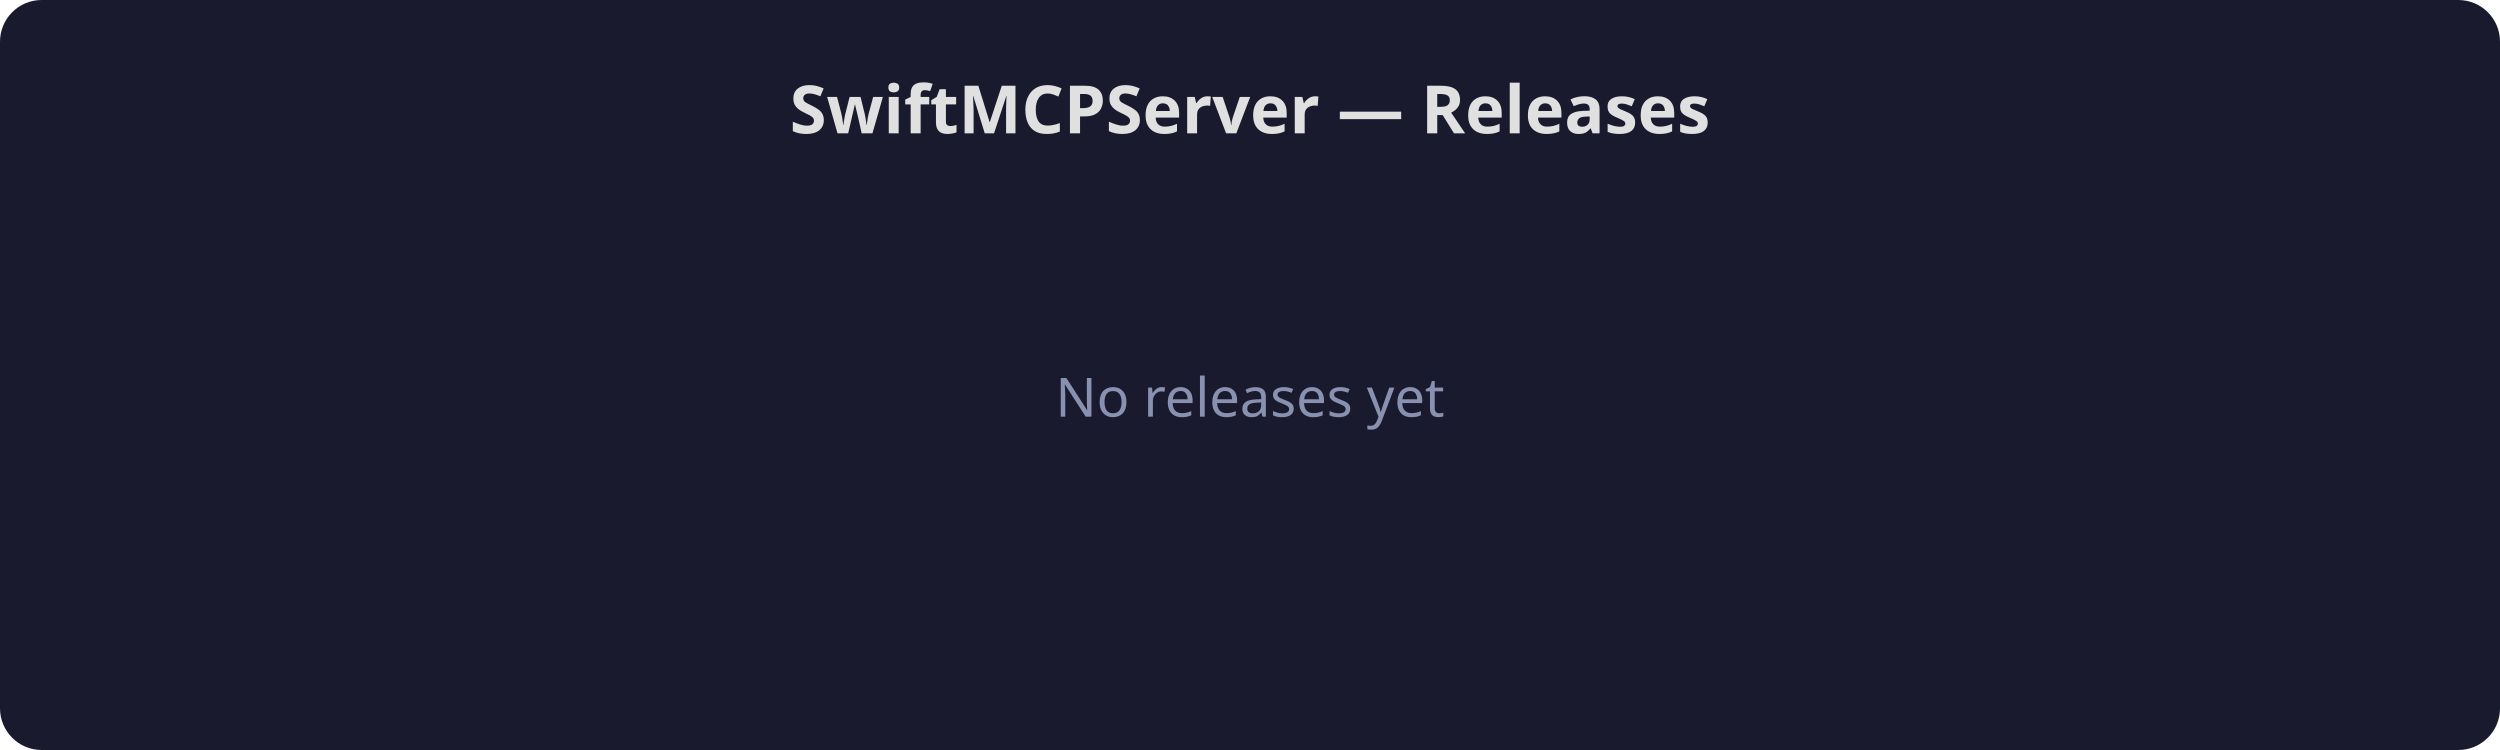
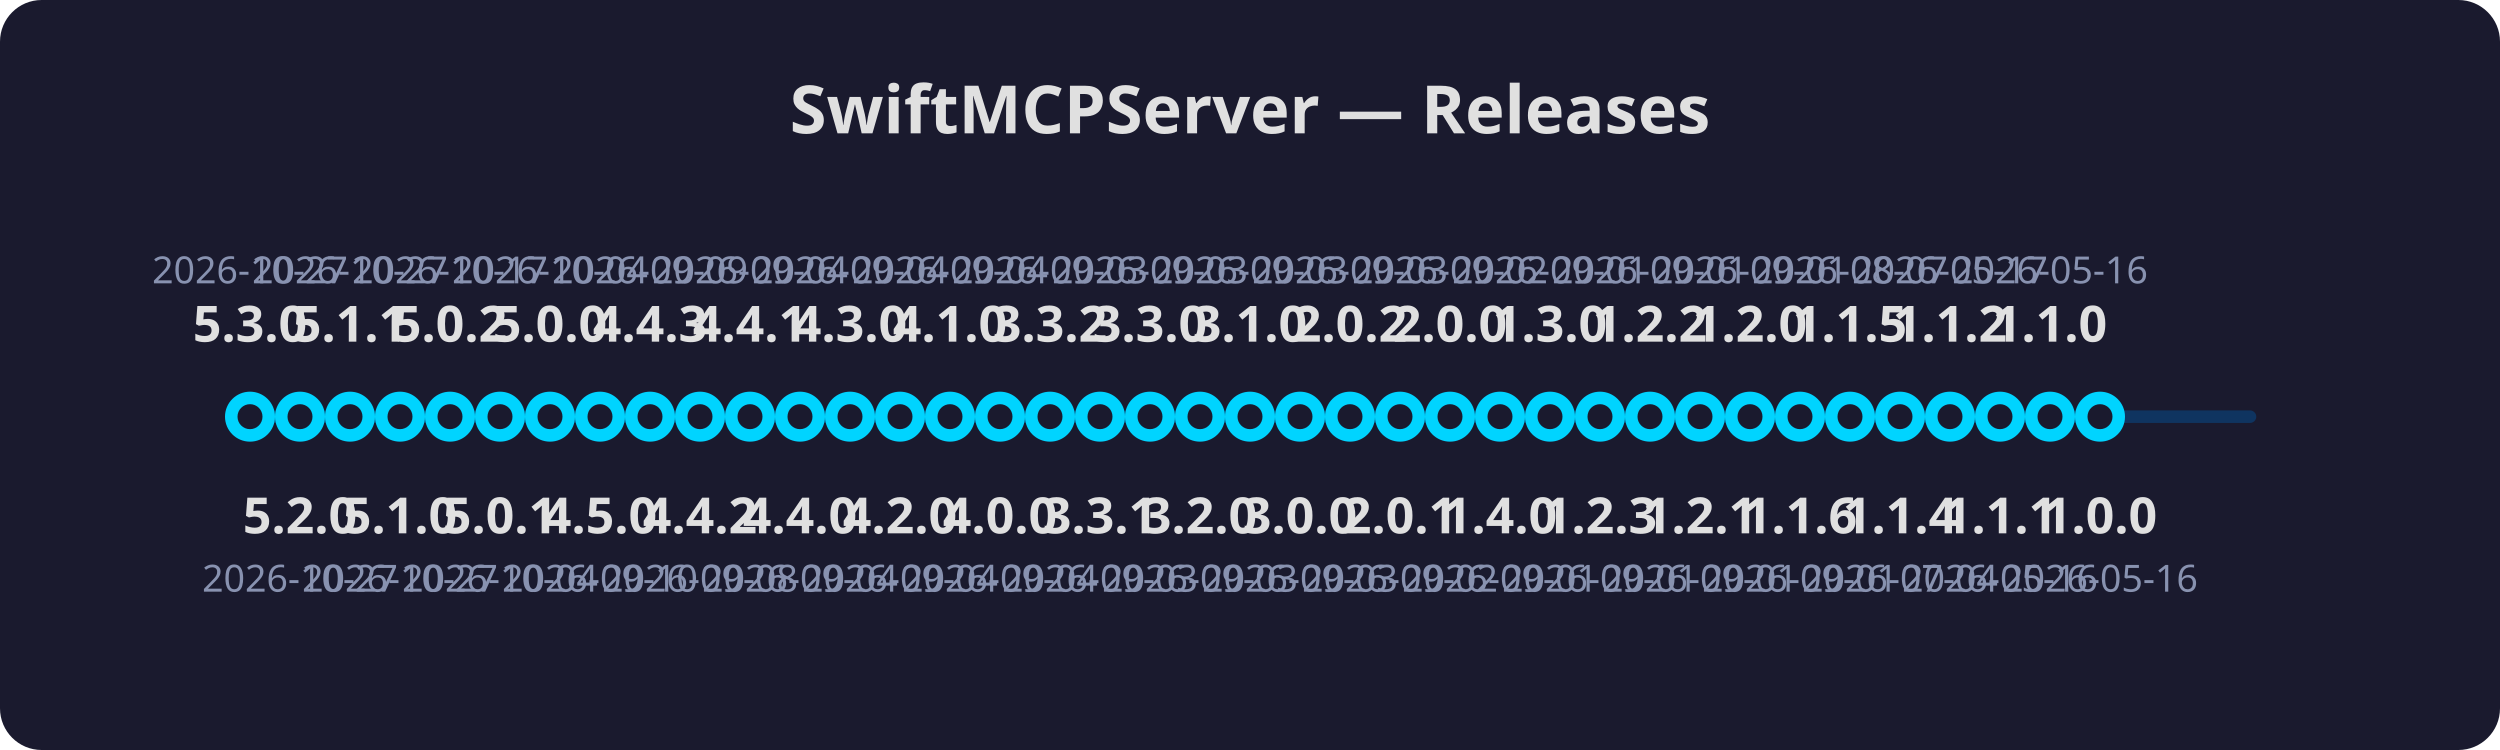
<svg xmlns="http://www.w3.org/2000/svg" width="600" height="180" viewBox="0 0 600 180">
  <rect x="0" y="0" width="600" height="180" rx="10" ry="10" fill="#1a1a2e" />
  <text x="300" y="32" font-family="sans-serif" font-size="16" font-weight="bold" fill="#e0e0e0" text-anchor="middle">SwiftMCPServer — Releases</text>
-   <text x="300" y="100" font-family="sans-serif" font-size="13" fill="#8892b0" text-anchor="middle">No releases yet</text>
+   <line x1="60" y1="100" x2="540" y2="100" stroke="#0f3460" stroke-width="3" stroke-linecap="round" />
+   <circle cx="60" cy="100" r="6" fill="#00d4ff" />
+   <circle cx="60" cy="100" r="3" fill="#1a1a2e" />
+   <text x="60" y="82" font-family="sans-serif" font-size="12" font-weight="bold" fill="#e0e0e0" text-anchor="middle">5.3.0</text>
+   <text x="60" y="68" font-family="sans-serif" font-size="9" fill="#8892b0" text-anchor="middle">2026-10-27</text>
+   <circle cx="72" cy="100" r="6" fill="#00d4ff" />
+   <circle cx="72" cy="100" r="3" fill="#1a1a2e" />
+   <text x="72" y="128" font-family="sans-serif" font-size="12" font-weight="bold" fill="#e0e0e0" text-anchor="middle">5.2.0</text>
+   <text x="72" y="142" font-family="sans-serif" font-size="9" fill="#8892b0" text-anchor="middle">2026-10-27</text>
+   <circle cx="84" cy="100" r="6" fill="#00d4ff" />
+   <circle cx="84" cy="100" r="3" fill="#1a1a2e" />
+   <text x="84" y="82" font-family="sans-serif" font-size="12" font-weight="bold" fill="#e0e0e0" text-anchor="middle">5.1.1</text>
+   <text x="84" y="68" font-family="sans-serif" font-size="9" fill="#8892b0" text-anchor="middle">2026-10-27</text>
+   <circle cx="96" cy="100" r="6" fill="#00d4ff" />
+   <circle cx="96" cy="100" r="3" fill="#1a1a2e" />
+   <text x="96" y="128" font-family="sans-serif" font-size="12" font-weight="bold" fill="#e0e0e0" text-anchor="middle">5.1.0</text>
+   <text x="96" y="142" font-family="sans-serif" font-size="9" fill="#8892b0" text-anchor="middle">2026-10-27</text>
+   <circle cx="108" cy="100" r="6" fill="#00d4ff" />
+   <circle cx="108" cy="100" r="3" fill="#1a1a2e" />
+   <text x="108" y="82" font-family="sans-serif" font-size="12" font-weight="bold" fill="#e0e0e0" text-anchor="middle">5.0.2</text>
+   <text x="108" y="68" font-family="sans-serif" font-size="9" fill="#8892b0" text-anchor="middle">2026-10-17</text>
+   <circle cx="120" cy="100" r="6" fill="#00d4ff" />
+   <circle cx="120" cy="100" r="3" fill="#1a1a2e" />
+   <text x="120" y="128" font-family="sans-serif" font-size="12" font-weight="bold" fill="#e0e0e0" text-anchor="middle">5.0.1</text>
+   <text x="120" y="142" font-family="sans-serif" font-size="9" fill="#8892b0" text-anchor="middle">2026-10-04</text>
+   <circle cx="132" cy="100" r="6" fill="#00d4ff" />
+   <circle cx="132" cy="100" r="3" fill="#1a1a2e" />
+   <text x="132" y="82" font-family="sans-serif" font-size="12" font-weight="bold" fill="#e0e0e0" text-anchor="middle">5.0.0</text>
+   <text x="132" y="68" font-family="sans-serif" font-size="9" fill="#8892b0" text-anchor="middle">2026-10-04</text>
+   <circle cx="144" cy="100" r="6" fill="#00d4ff" />
+   <circle cx="144" cy="100" r="3" fill="#1a1a2e" />
+   <text x="144" y="128" font-family="sans-serif" font-size="12" font-weight="bold" fill="#e0e0e0" text-anchor="middle">4.5.0</text>
+   <text x="144" y="142" font-family="sans-serif" font-size="9" fill="#8892b0" text-anchor="middle">2026-09-10</text>
+   <circle cx="156" cy="100" r="6" fill="#00d4ff" />
+   <circle cx="156" cy="100" r="3" fill="#1a1a2e" />
+   <text x="156" y="82" font-family="sans-serif" font-size="12" font-weight="bold" fill="#e0e0e0" text-anchor="middle">4.4.3</text>
+   <text x="156" y="68" font-family="sans-serif" font-size="9" fill="#8892b0" text-anchor="middle">2026-09-09</text>
+   <circle cx="168" cy="100" r="6" fill="#00d4ff" />
+   <circle cx="168" cy="100" r="3" fill="#1a1a2e" />
+   <text x="168" y="128" font-family="sans-serif" font-size="12" font-weight="bold" fill="#e0e0e0" text-anchor="middle">4.4.2</text>
+   <text x="168" y="142" font-family="sans-serif" font-size="9" fill="#8892b0" text-anchor="middle">2026-09-08</text>
+   <circle cx="180" cy="100" r="6" fill="#00d4ff" />
+   <circle cx="180" cy="100" r="3" fill="#1a1a2e" />
+   <text x="180" y="82" font-family="sans-serif" font-size="12" font-weight="bold" fill="#e0e0e0" text-anchor="middle">4.4.1</text>
+   <text x="180" y="68" font-family="sans-serif" font-size="9" fill="#8892b0" text-anchor="middle">2026-09-04</text>
+   <circle cx="192" cy="100" r="6" fill="#00d4ff" />
+   <circle cx="192" cy="100" r="3" fill="#1a1a2e" />
+   <text x="192" y="128" font-family="sans-serif" font-size="12" font-weight="bold" fill="#e0e0e0" text-anchor="middle">4.4.0</text>
+   <text x="192" y="142" font-family="sans-serif" font-size="9" fill="#8892b0" text-anchor="middle">2026-09-04</text>
+   <circle cx="204" cy="100" r="6" fill="#00d4ff" />
+   <circle cx="204" cy="100" r="3" fill="#1a1a2e" />
+   <text x="204" y="82" font-family="sans-serif" font-size="12" font-weight="bold" fill="#e0e0e0" text-anchor="middle">4.3.0</text>
+   <text x="204" y="68" font-family="sans-serif" font-size="9" fill="#8892b0" text-anchor="middle">2026-09-04</text>
+   <circle cx="216" cy="100" r="6" fill="#00d4ff" />
+   <circle cx="216" cy="100" r="3" fill="#1a1a2e" />
+   <text x="216" y="128" font-family="sans-serif" font-size="12" font-weight="bold" fill="#e0e0e0" text-anchor="middle">4.2.0</text>
+   <text x="216" y="142" font-family="sans-serif" font-size="9" fill="#8892b0" text-anchor="middle">2026-09-04</text>
+   <circle cx="228" cy="100" r="6" fill="#00d4ff" />
+   <circle cx="228" cy="100" r="3" fill="#1a1a2e" />
+   <text x="228" y="82" font-family="sans-serif" font-size="12" font-weight="bold" fill="#e0e0e0" text-anchor="middle">4.1.0</text>
+   <text x="228" y="68" font-family="sans-serif" font-size="9" fill="#8892b0" text-anchor="middle">2026-09-04</text>
+   <circle cx="240" cy="100" r="6" fill="#00d4ff" />
+   <circle cx="240" cy="100" r="3" fill="#1a1a2e" />
+   <text x="240" y="128" font-family="sans-serif" font-size="12" font-weight="bold" fill="#e0e0e0" text-anchor="middle">4.0.0</text>
+   <text x="240" y="142" font-family="sans-serif" font-size="9" fill="#8892b0" text-anchor="middle">2026-09-04</text>
+   <circle cx="252" cy="100" r="6" fill="#00d4ff" />
+   <circle cx="252" cy="100" r="3" fill="#1a1a2e" />
+   <text x="252" y="82" font-family="sans-serif" font-size="12" font-weight="bold" fill="#e0e0e0" text-anchor="middle">3.3.2</text>
+   <text x="252" y="68" font-family="sans-serif" font-size="9" fill="#8892b0" text-anchor="middle">2026-09-03</text>
+   <circle cx="264" cy="100" r="6" fill="#00d4ff" />
+   <circle cx="264" cy="100" r="3" fill="#1a1a2e" />
+   <text x="264" y="128" font-family="sans-serif" font-size="12" font-weight="bold" fill="#e0e0e0" text-anchor="middle">3.3.1</text>
+   <text x="264" y="142" font-family="sans-serif" font-size="9" fill="#8892b0" text-anchor="middle">2026-09-03</text>
+   <circle cx="276" cy="100" r="6" fill="#00d4ff" />
+   <circle cx="276" cy="100" r="3" fill="#1a1a2e" />
+   <text x="276" y="82" font-family="sans-serif" font-size="12" font-weight="bold" fill="#e0e0e0" text-anchor="middle">3.3.0</text>
+   <text x="276" y="68" font-family="sans-serif" font-size="9" fill="#8892b0" text-anchor="middle">2026-09-03</text>
+   <circle cx="288" cy="100" r="6" fill="#00d4ff" />
+   <circle cx="288" cy="100" r="3" fill="#1a1a2e" />
+   <text x="288" y="128" font-family="sans-serif" font-size="12" font-weight="bold" fill="#e0e0e0" text-anchor="middle">3.2.0</text>
+   <text x="288" y="142" font-family="sans-serif" font-size="9" fill="#8892b0" text-anchor="middle">2026-09-03</text>
+   <circle cx="300" cy="100" r="6" fill="#00d4ff" />
+   <circle cx="300" cy="100" r="3" fill="#1a1a2e" />
+   <text x="300" y="82" font-family="sans-serif" font-size="12" font-weight="bold" fill="#e0e0e0" text-anchor="middle">3.1.0</text>
+   <text x="300" y="68" font-family="sans-serif" font-size="9" fill="#8892b0" text-anchor="middle">2026-09-03</text>
+   <circle cx="312" cy="100" r="6" fill="#00d4ff" />
+   <circle cx="312" cy="100" r="3" fill="#1a1a2e" />
+   <text x="312" y="128" font-family="sans-serif" font-size="12" font-weight="bold" fill="#e0e0e0" text-anchor="middle">3.0.0</text>
+   <text x="312" y="142" font-family="sans-serif" font-size="9" fill="#8892b0" text-anchor="middle">2026-09-03</text>
+   <circle cx="324" cy="100" r="6" fill="#00d4ff" />
+   <circle cx="324" cy="100" r="3" fill="#1a1a2e" />
+   <text x="324" y="82" font-family="sans-serif" font-size="12" font-weight="bold" fill="#e0e0e0" text-anchor="middle">2.0.2</text>
+   <text x="324" y="68" font-family="sans-serif" font-size="9" fill="#8892b0" text-anchor="middle">2026-09-03</text>
+   <circle cx="336" cy="100" r="6" fill="#00d4ff" />
+   <circle cx="336" cy="100" r="3" fill="#1a1a2e" />
+   <text x="336" y="128" font-family="sans-serif" font-size="12" font-weight="bold" fill="#e0e0e0" text-anchor="middle">2.0.1</text>
+   <text x="336" y="142" font-family="sans-serif" font-size="9" fill="#8892b0" text-anchor="middle">2026-09-02</text>
+   <circle cx="348" cy="100" r="6" fill="#00d4ff" />
+   <circle cx="348" cy="100" r="3" fill="#1a1a2e" />
+   <text x="348" y="82" font-family="sans-serif" font-size="12" font-weight="bold" fill="#e0e0e0" text-anchor="middle">2.0.0</text>
+   <text x="348" y="68" font-family="sans-serif" font-size="9" fill="#8892b0" text-anchor="middle">2026-09-02</text>
+   <circle cx="360" cy="100" r="6" fill="#00d4ff" />
+   <circle cx="360" cy="100" r="3" fill="#1a1a2e" />
+   <text x="360" y="128" font-family="sans-serif" font-size="12" font-weight="bold" fill="#e0e0e0" text-anchor="middle">1.4.0</text>
+   <text x="360" y="142" font-family="sans-serif" font-size="9" fill="#8892b0" text-anchor="middle">2026-09-01</text>
+   <circle cx="372" cy="100" r="6" fill="#00d4ff" />
+   <circle cx="372" cy="100" r="3" fill="#1a1a2e" />
+   <text x="372" y="82" font-family="sans-serif" font-size="12" font-weight="bold" fill="#e0e0e0" text-anchor="middle">1.3.0</text>
+   <text x="372" y="68" font-family="sans-serif" font-size="9" fill="#8892b0" text-anchor="middle">2026-09-01</text>
+   <circle cx="384" cy="100" r="6" fill="#00d4ff" />
+   <circle cx="384" cy="100" r="3" fill="#1a1a2e" />
+   <text x="384" y="128" font-family="sans-serif" font-size="12" font-weight="bold" fill="#e0e0e0" text-anchor="middle">1.2.3</text>
+   <text x="384" y="142" font-family="sans-serif" font-size="9" fill="#8892b0" text-anchor="middle">2026-09-01</text>
+   <circle cx="396" cy="100" r="6" fill="#00d4ff" />
+   <circle cx="396" cy="100" r="3" fill="#1a1a2e" />
+   <text x="396" y="82" font-family="sans-serif" font-size="12" font-weight="bold" fill="#e0e0e0" text-anchor="middle">1.2.2</text>
+   <text x="396" y="68" font-family="sans-serif" font-size="9" fill="#8892b0" text-anchor="middle">2026-09-01</text>
+   <circle cx="408" cy="100" r="6" fill="#00d4ff" />
+   <circle cx="408" cy="100" r="3" fill="#1a1a2e" />
+   <text x="408" y="128" font-family="sans-serif" font-size="12" font-weight="bold" fill="#e0e0e0" text-anchor="middle">1.2.1</text>
+   <text x="408" y="142" font-family="sans-serif" font-size="9" fill="#8892b0" text-anchor="middle">2026-09-01</text>
+   <circle cx="420" cy="100" r="6" fill="#00d4ff" />
+   <circle cx="420" cy="100" r="3" fill="#1a1a2e" />
+   <text x="420" y="82" font-family="sans-serif" font-size="12" font-weight="bold" fill="#e0e0e0" text-anchor="middle">1.2.0</text>
+   <text x="420" y="68" font-family="sans-serif" font-size="9" fill="#8892b0" text-anchor="middle">2026-09-01</text>
+   <circle cx="432" cy="100" r="6" fill="#00d4ff" />
+   <circle cx="432" cy="100" r="3" fill="#1a1a2e" />
+   <text x="432" y="128" font-family="sans-serif" font-size="12" font-weight="bold" fill="#e0e0e0" text-anchor="middle">1.1.6</text>
+   <text x="432" y="142" font-family="sans-serif" font-size="9" fill="#8892b0" text-anchor="middle">2026-09-01</text>
+   <circle cx="444" cy="100" r="6" fill="#00d4ff" />
+   <circle cx="444" cy="100" r="3" fill="#1a1a2e" />
+   <text x="444" y="82" font-family="sans-serif" font-size="12" font-weight="bold" fill="#e0e0e0" text-anchor="middle">1.1.5</text>
+   <text x="444" y="68" font-family="sans-serif" font-size="9" fill="#8892b0" text-anchor="middle">2026-08-07</text>
+   <circle cx="456" cy="100" r="6" fill="#00d4ff" />
+   <circle cx="456" cy="100" r="3" fill="#1a1a2e" />
+   <text x="456" y="128" font-family="sans-serif" font-size="12" font-weight="bold" fill="#e0e0e0" text-anchor="middle">1.1.4</text>
+   <text x="456" y="142" font-family="sans-serif" font-size="9" fill="#8892b0" text-anchor="middle">2026-07-04</text>
+   <circle cx="468" cy="100" r="6" fill="#00d4ff" />
+   <circle cx="468" cy="100" r="3" fill="#1a1a2e" />
+   <text x="468" y="82" font-family="sans-serif" font-size="12" font-weight="bold" fill="#e0e0e0" text-anchor="middle">1.1.2</text>
+   <text x="468" y="68" font-family="sans-serif" font-size="9" fill="#8892b0" text-anchor="middle">2026-05-17</text>
+   <circle cx="480" cy="100" r="6" fill="#00d4ff" />
+   <circle cx="480" cy="100" r="3" fill="#1a1a2e" />
+   <text x="480" y="128" font-family="sans-serif" font-size="12" font-weight="bold" fill="#e0e0e0" text-anchor="middle">1.1.1</text>
+   <text x="480" y="142" font-family="sans-serif" font-size="9" fill="#8892b0" text-anchor="middle">2026-05-16</text>
+   <circle cx="492" cy="100" r="6" fill="#00d4ff" />
+   <circle cx="492" cy="100" r="3" fill="#1a1a2e" />
+   <text x="492" y="82" font-family="sans-serif" font-size="12" font-weight="bold" fill="#e0e0e0" text-anchor="middle">1.1.0</text>
+   <text x="492" y="68" font-family="sans-serif" font-size="9" fill="#8892b0" text-anchor="middle">2026-05-16</text>
+   <circle cx="504" cy="100" r="6" fill="#00d4ff" />
+   <circle cx="504" cy="100" r="3" fill="#1a1a2e" />
+   <text x="504" y="128" font-family="sans-serif" font-size="12" font-weight="bold" fill="#e0e0e0" text-anchor="middle">1.0.0</text>
+   <text x="504" y="142" font-family="sans-serif" font-size="9" fill="#8892b0" text-anchor="middle">2026-05-16</text>
</svg>
